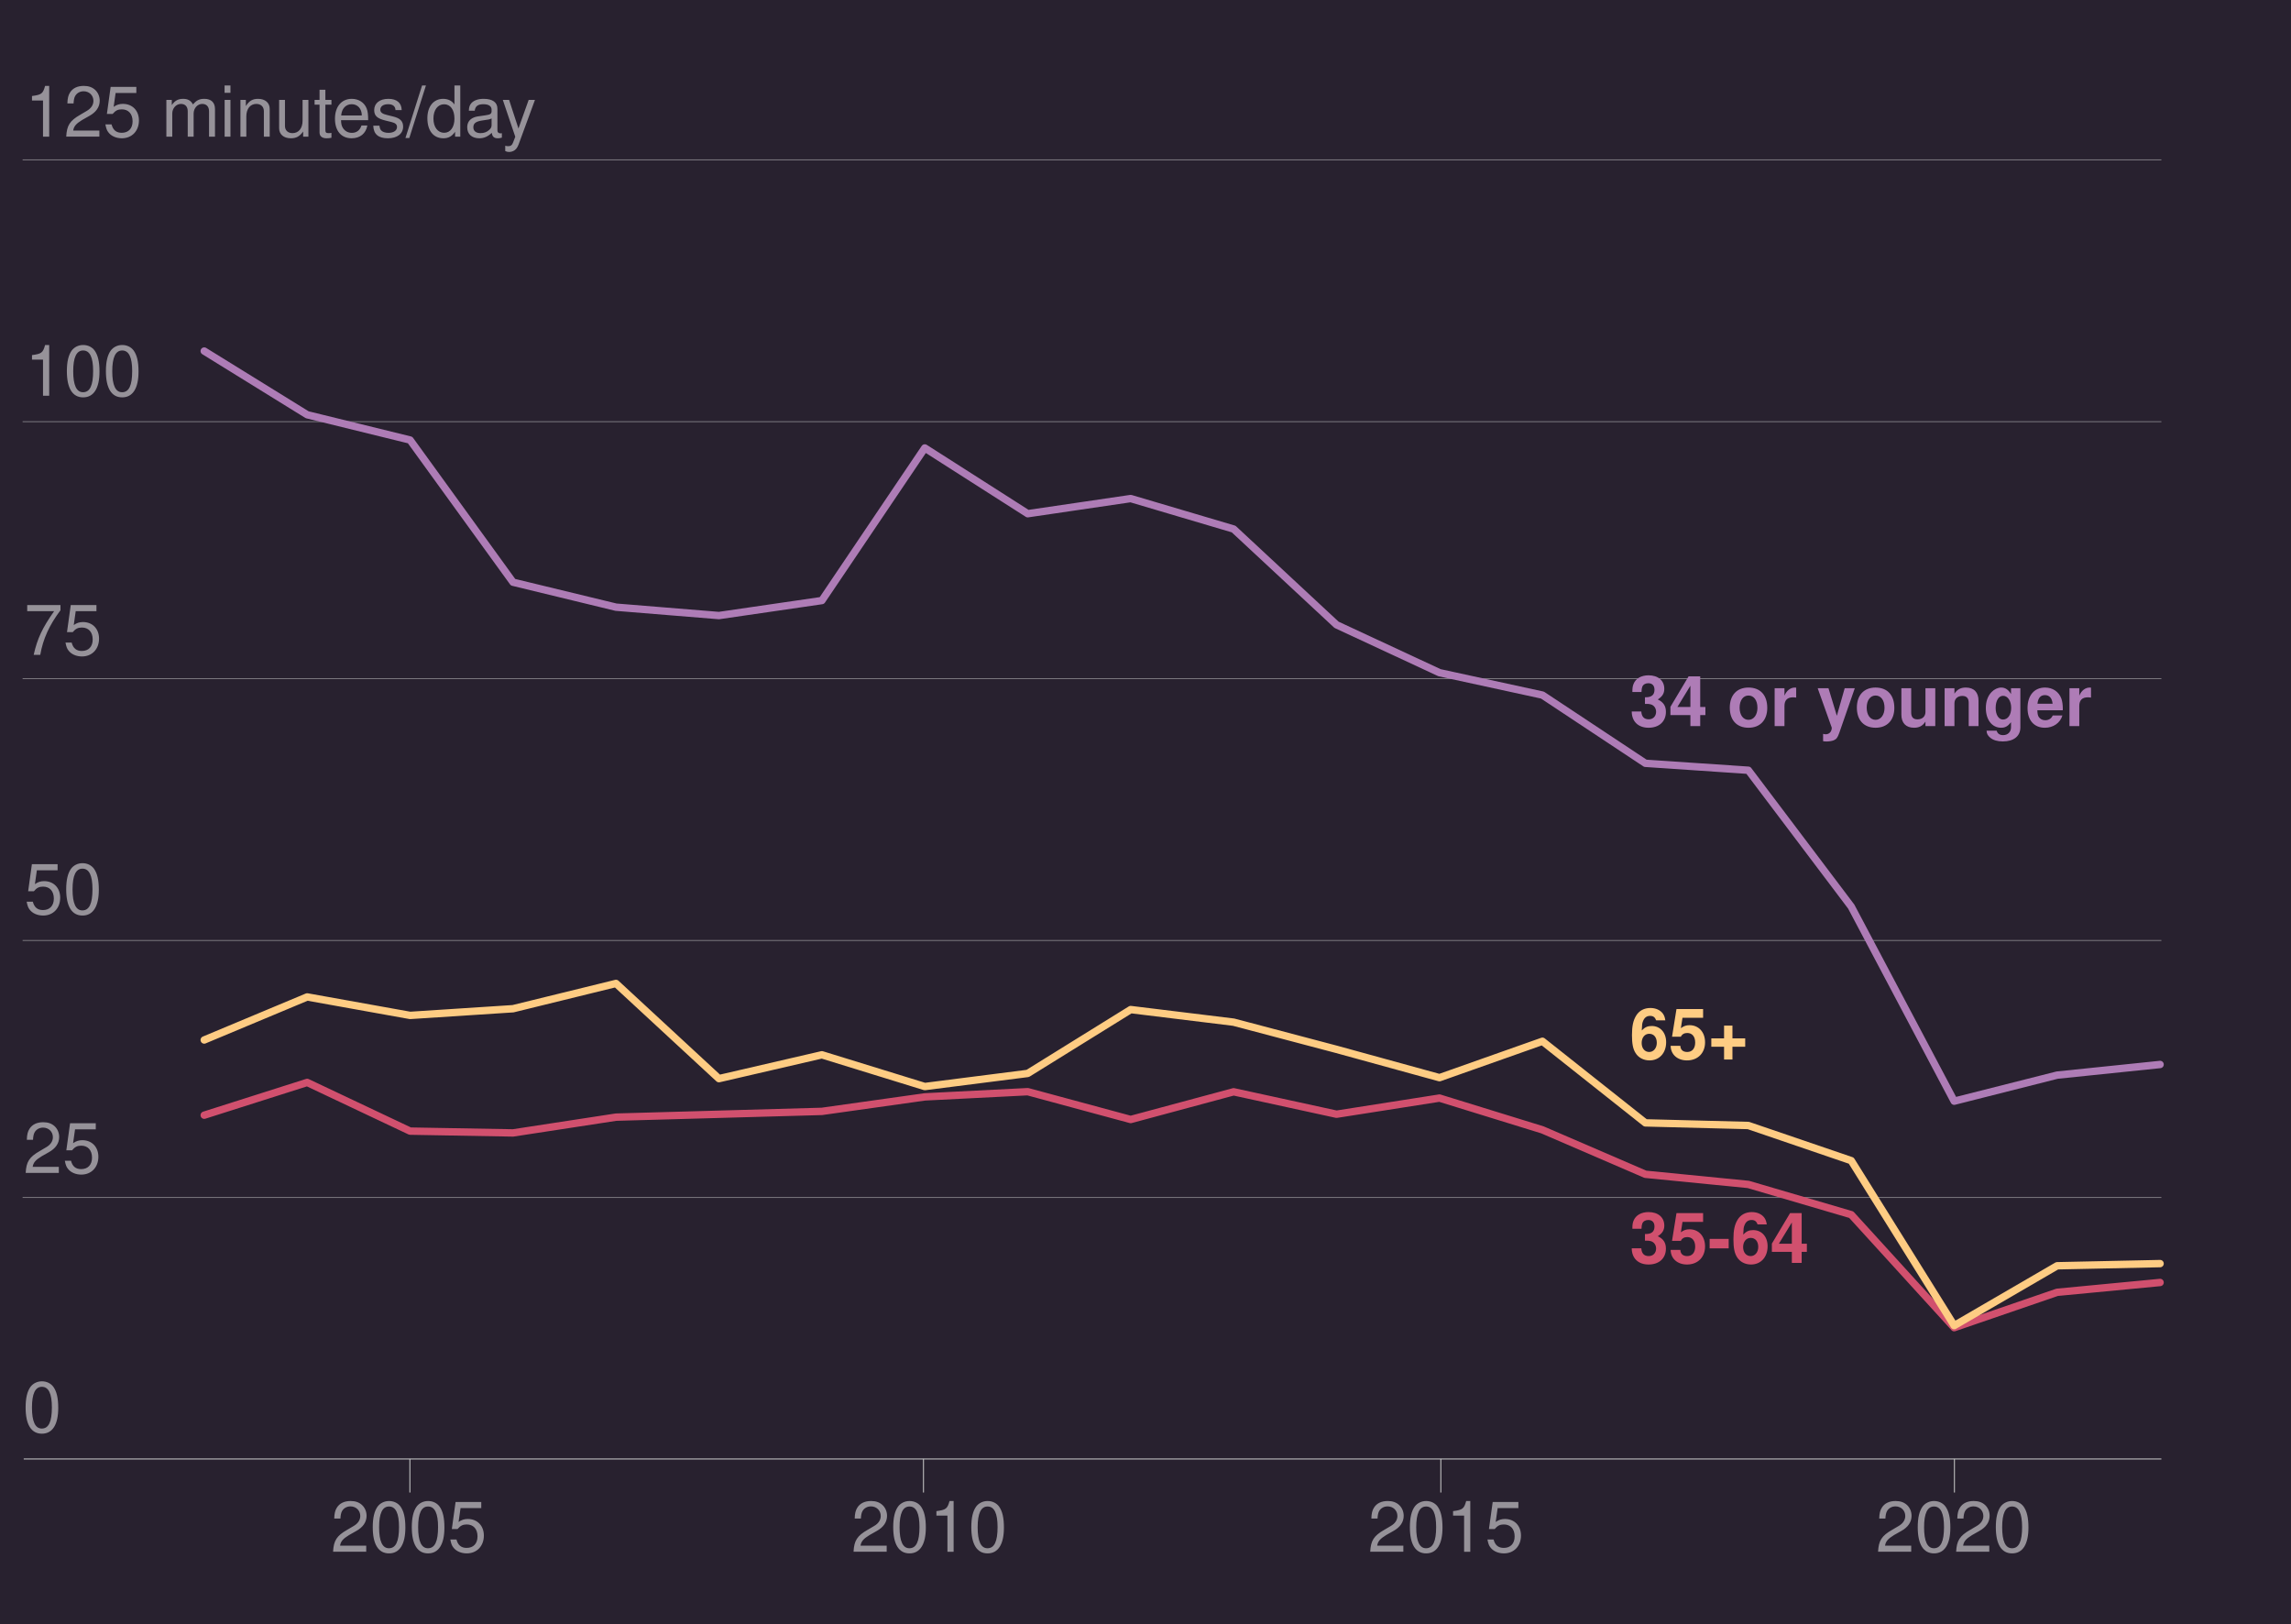
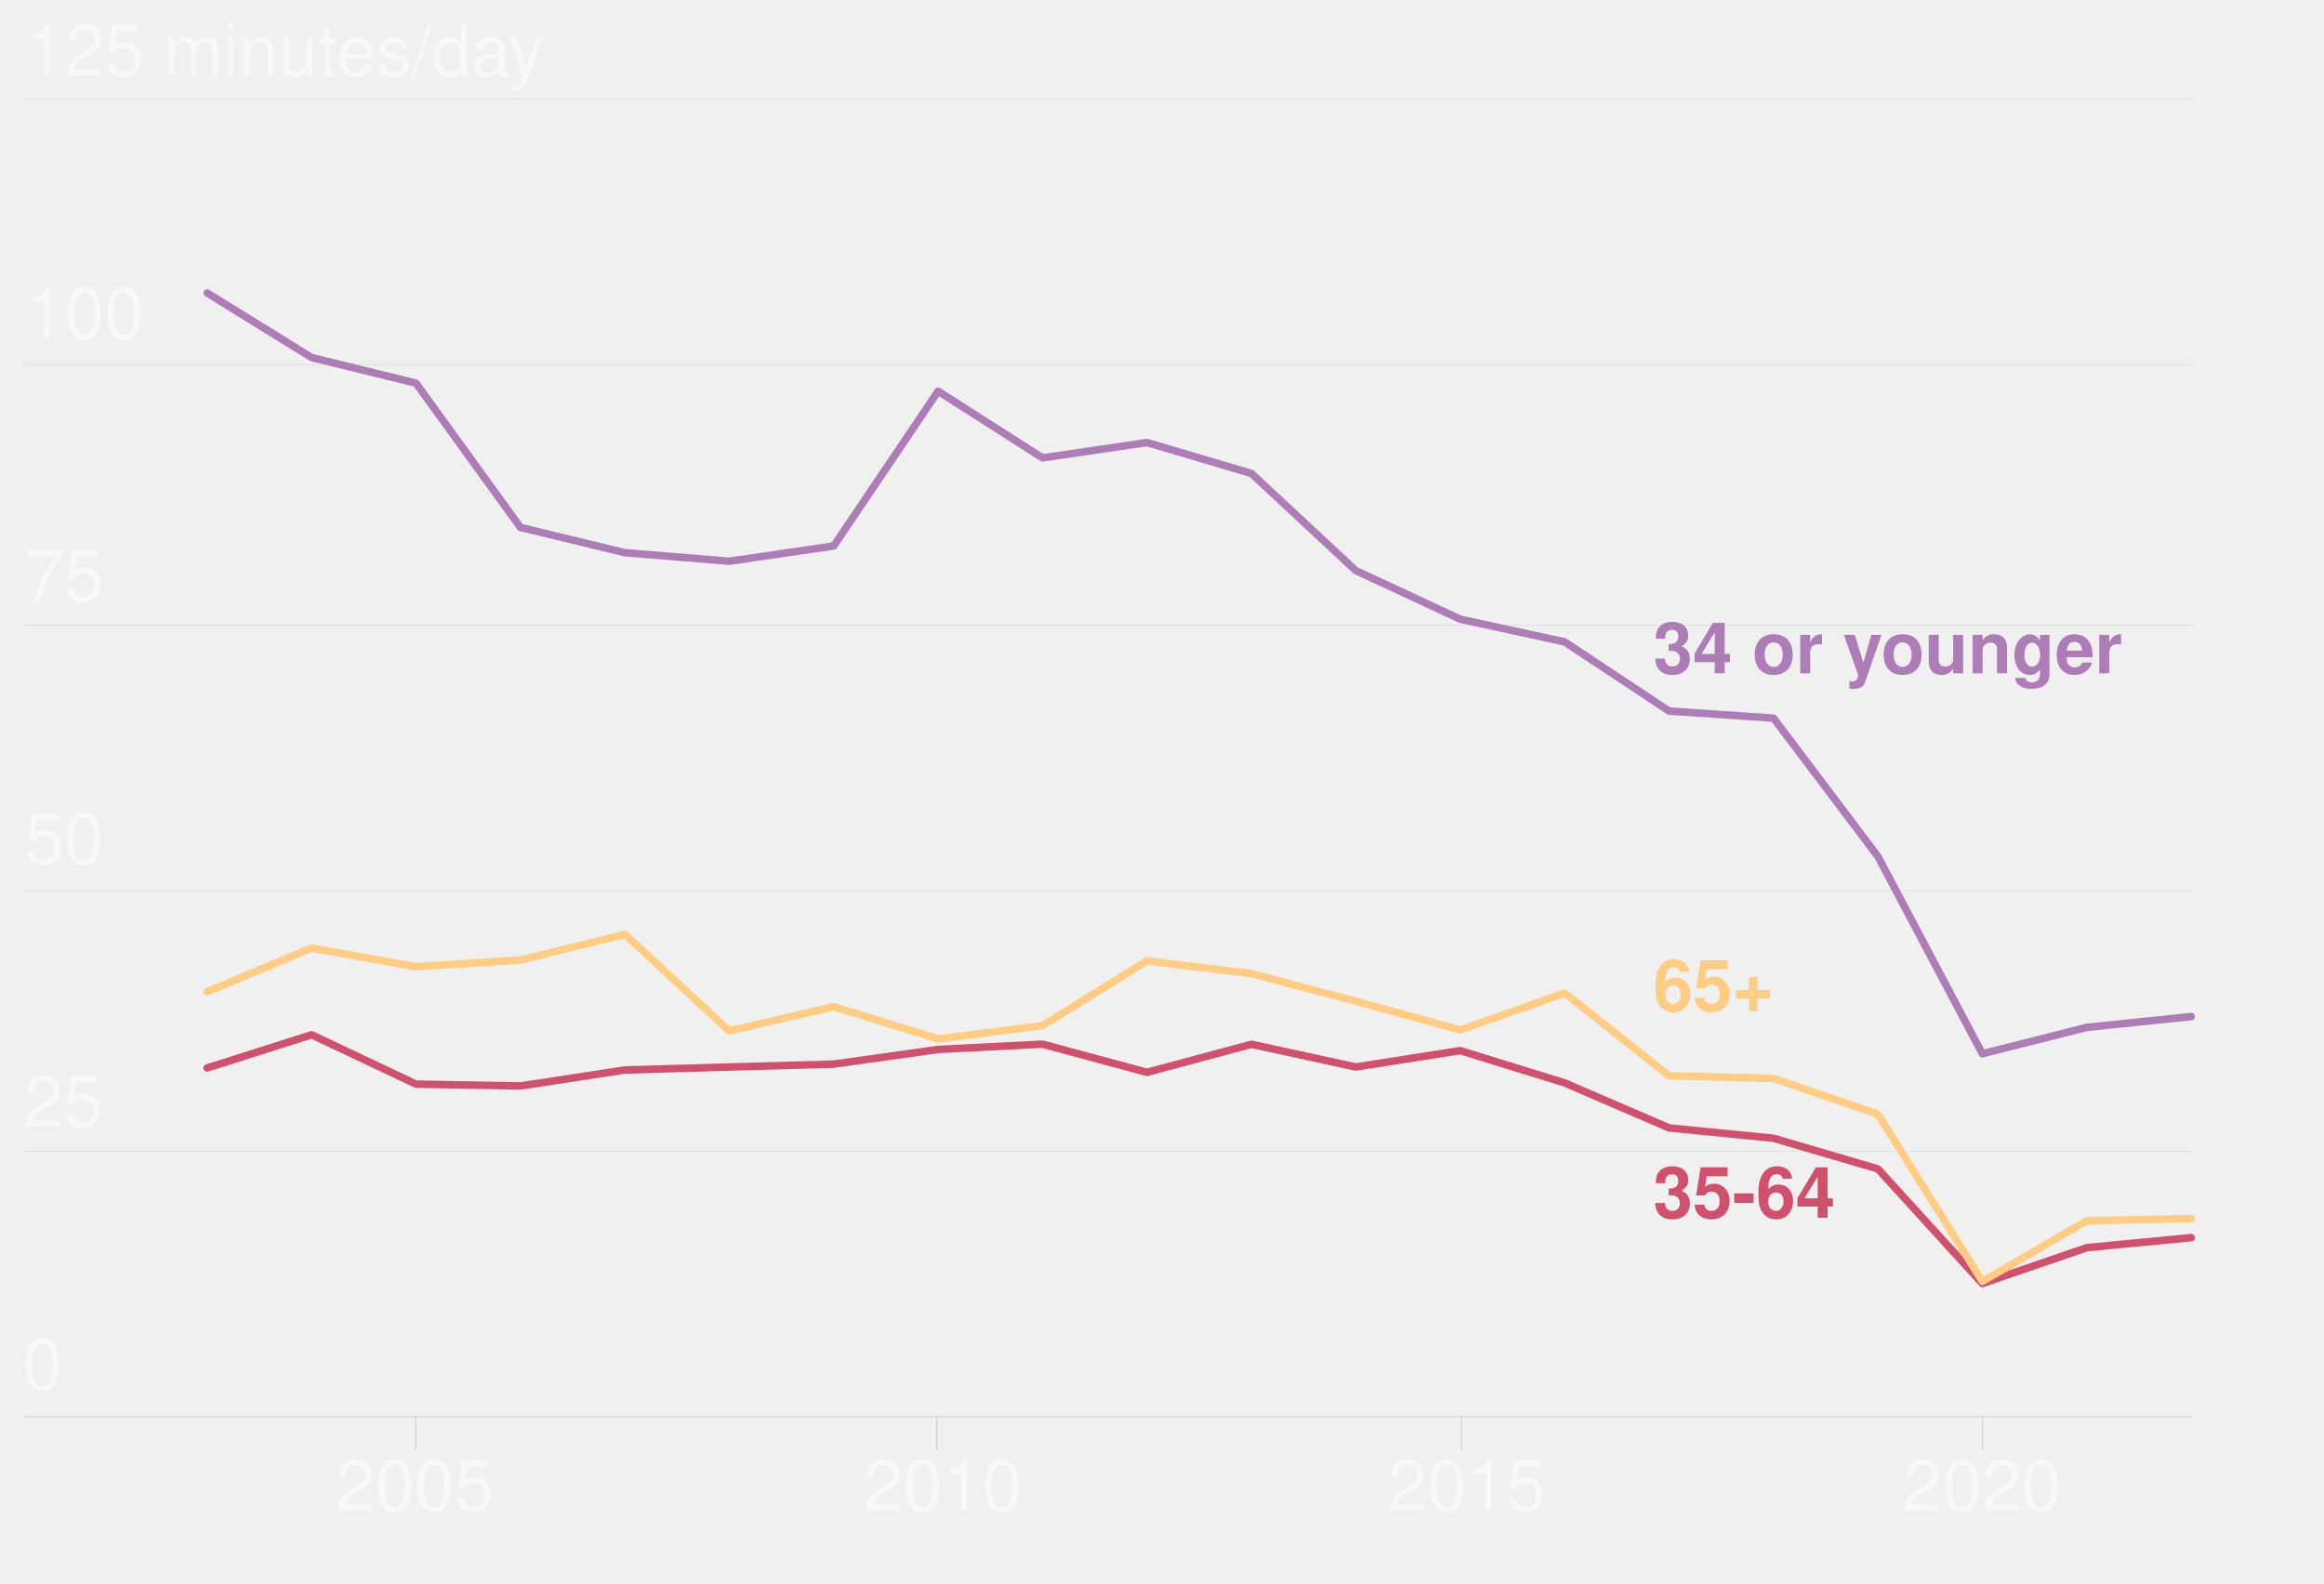
- <svg xmlns="http://www.w3.org/2000/svg" viewBox="0 0 620 439.33">
+ <svg xmlns="http://www.w3.org/2000/svg" id="a" viewBox="0 0 620 422.48">
  <defs>
-     <style>.c{fill:#28212f;}.d{fill:#fff;font-family:"National 2 Web", -apple-system, BlinkMacSystemFont, Helvetica, Arial, sans-serif;}.d,.e,.f,.g{font-size:19px;}.h{stroke:#fecc83;}.h,.i,.j{stroke-linecap:round;stroke-linejoin:round;stroke-width:2px;}.h,.i,.j,.k{fill:none;}.i{stroke:#d1506e;}.j{stroke:#ae7cb6;}.e{fill:#fecc83;}.e,.f,.g{font-weight: bold; font-family:"National 2 Web", -apple-system, BlinkMacSystemFont, Helvetica, Arial, sans-serif, 'National 2';}.f{fill:#ae7cb6;}.g{fill:#d1506e;}.l{opacity:.51;}.k{stroke:#ccc;stroke-miterlimit:10;stroke-width:.25px;}</style>
+     <style>.b{fill:#fff;font-family:"National 2 Web", -apple-system, BlinkMacSystemFont, Helvetica, Arial, sans-serif;}.b,.c,.d,.e{font-size:19px;}.f{stroke:#fecc83;}.f,.g,.h{stroke-linecap:round;stroke-linejoin:round;stroke-width:2px;}.f,.g,.h,.i{fill:none;}.g{stroke:#d1506e;}.h{stroke:#ae7cb6;}.c{fill:#fecc83;}.c,.d,.e{font-weight:bold;font-family:"National 2 Web", -apple-system, BlinkMacSystemFont, Helvetica, Arial, sans-serif;}.d{fill:#ae7cb6;}.e{fill:#d1506e;}.j{opacity:.51;}.i{stroke:#ccc;stroke-miterlimit:10;stroke-width:.25px;}</style>
  </defs>
-   <g id="a">
-     <rect class="c" x="-223.37" y="-2646.49" width="11086.49" height="5126.92" />
+   <g class="j">
+     <line class="i" x1="6.12" y1="307.19" x2="584.92" y2="307.19" />
+     <line class="i" x1="6.12" y1="237.65" x2="584.92" y2="237.65" />
+     <line class="i" x1="6.12" y1="166.8" x2="584.92" y2="166.8" />
+     <line class="i" x1="6.12" y1="97.26" x2="584.92" y2="97.26" />
+     <line class="i" x1="6.12" y1="26.41" x2="584.92" y2="26.41" />
+     <text class="b" transform="translate(6.12 370.67)">
+       <tspan x="0" y="0">0</tspan>
+     </text>
+     <text class="b" transform="translate(6.31 300.57)">
+       <tspan x="0" y="0">25</tspan>
+     </text>
+     <text class="b" transform="translate(6.54 230.46)">
+       <tspan x="0" y="0">50</tspan>
+     </text>
+     <text class="b" transform="translate(6.49 160.35)">
+       <tspan x="0" y="0">75</tspan>
+     </text>
+     <text class="b" transform="translate(6.72 90.24)">
+       <tspan x="0" y="0">100</tspan>
+     </text>
+     <text class="b" transform="translate(6.72 20.14)">
+       <tspan x="0" y="0">125 minutes/day</tspan>
+     </text>
  </g>
-   <g id="b">
-     <g>
-       <g class="l">
-         <line class="k" x1="6.12" y1="324.03" x2="584.92" y2="324.03" />
-         <line class="k" x1="6.12" y1="254.5" x2="584.92" y2="254.5" />
-         <line class="k" x1="6.12" y1="183.64" x2="584.92" y2="183.64" />
-         <line class="k" x1="6.12" y1="114.11" x2="584.92" y2="114.11" />
-         <line class="k" x1="6.12" y1="43.26" x2="584.92" y2="43.26" />
-         <text class="d" transform="translate(6.12 387.52)">
-           <tspan x="0" y="0">0</tspan>
-         </text>
-         <text class="d" transform="translate(6.31 317.41)">
-           <tspan x="0" y="0">25</tspan>
-         </text>
-         <text class="d" transform="translate(6.54 247.31)">
-           <tspan x="0" y="0">50</tspan>
-         </text>
-         <text class="d" transform="translate(6.49 177.2)">
-           <tspan x="0" y="0">75</tspan>
-         </text>
-         <text class="d" transform="translate(6.72 107.09)">
-           <tspan x="0" y="0">100</tspan>
-         </text>
-         <text class="d" transform="translate(6.72 36.98)">
-           <tspan x="0" y="0">125 minutes/day</tspan>
-         </text>
-       </g>
-       <line class="k" x1="110.92" y1="403.88" x2="110.92" y2="394.8" />
-       <line class="k" x1="249.92" y1="403.88" x2="249.92" y2="394.8" />
-       <line class="k" x1="389.92" y1="403.88" x2="389.92" y2="394.8" />
-       <line class="k" x1="528.92" y1="403.88" x2="528.92" y2="394.8" />
-       <line class="k" x1="6.42" y1="394.8" x2="584.92" y2="394.8" />
-       <g class="l">
-         <text class="d" transform="translate(89.5 419.91)">
-           <tspan x="0" y="0">2005</tspan>
-         </text>
-       </g>
-       <g class="l">
-         <text class="d" transform="translate(230.35 419.91)">
-           <tspan x="0" y="0">2010</tspan>
-         </text>
-       </g>
-       <g class="l">
-         <text class="d" transform="translate(370.17 419.91)">
-           <tspan x="0" y="0">2015</tspan>
-         </text>
-       </g>
-       <g class="l">
-         <text class="d" transform="translate(507.61 419.91)">
-           <tspan x="0" y="0">2020</tspan>
-         </text>
-       </g>
-       <text class="f" transform="translate(441.04 196.49)">
-         <tspan x="0" y="0">34 or younger</tspan>
-       </text>
-       <text class="g" transform="translate(441.04 341.74)">
-         <tspan x="0" y="0">35-64</tspan>
-       </text>
-       <text class="e" transform="translate(441.04 286.51)">
-         <tspan x="0" y="0">65+</tspan>
-       </text>
-       <polyline class="j" points="55.27 95 83.13 112.23 110.98 119.07 138.84 157.55 166.7 164.3 194.56 166.57 222.42 162.51 250.27 121.22 278.13 139.01 305.99 134.91 333.85 143.16 361.7 169.07 389.56 182.03 417.42 188.09 445.28 206.55 473.14 208.43 500.99 245.33 528.85 297.98 556.71 290.93 584.57 288.05" />
-       <polyline class="i" points="55.27 301.77 83.13 292.91 110.98 306.08 138.84 306.57 166.7 302.3 194.56 301.52 222.42 300.74 250.27 296.82 278.13 295.41 305.99 302.94 333.85 295.44 361.7 301.51 389.56 297.14 417.42 305.74 445.28 317.76 473.14 320.51 500.99 328.69 528.85 359.27 556.71 349.7 584.57 347.04" />
-       <polyline class="h" points="55.27 281.42 83.13 269.77 110.98 274.77 138.84 272.96 166.7 266.12 194.56 291.88 222.42 285.43 250.27 294.02 278.13 290.47 305.99 273.19 333.85 276.6 361.7 283.96 389.56 291.62 417.42 281.77 445.28 303.85 473.14 304.56 500.99 314.07 528.85 358.71 556.71 342.52 584.57 341.93" />
-     </g>
+   <line class="i" x1="110.92" y1="387.04" x2="110.92" y2="377.96" />
+   <line class="i" x1="249.92" y1="387.04" x2="249.92" y2="377.96" />
+   <line class="i" x1="389.92" y1="387.04" x2="389.92" y2="377.96" />
+   <line class="i" x1="528.92" y1="387.04" x2="528.92" y2="377.96" />
+   <line class="i" x1="6.42" y1="377.96" x2="584.92" y2="377.96" />
+   <g class="j">
+     <text class="b" transform="translate(89.5 403.07)">
+       <tspan x="0" y="0">2005</tspan>
+     </text>
  </g>
+   <g class="j">
+     <text class="b" transform="translate(230.35 403.07)">
+       <tspan x="0" y="0">2010</tspan>
+     </text>
+   </g>
+   <g class="j">
+     <text class="b" transform="translate(370.17 403.07)">
+       <tspan x="0" y="0">2015</tspan>
+     </text>
+   </g>
+   <g class="j">
+     <text class="b" transform="translate(507.61 403.07)">
+       <tspan x="0" y="0">2020</tspan>
+     </text>
+   </g>
+   <text class="d" transform="translate(441.04 179.64)">
+     <tspan x="0" y="0">34 or younger</tspan>
+   </text>
+   <text class="e" transform="translate(441.04 324.89)">
+     <tspan x="0" y="0">35-64</tspan>
+   </text>
+   <text class="c" transform="translate(441.04 269.67)">
+     <tspan x="0" y="0">65+</tspan>
+   </text>
+   <polyline class="h" points="55.27 78.16 83.13 95.39 110.98 102.22 138.84 140.71 166.7 147.45 194.56 149.73 222.42 145.66 250.27 104.37 278.13 122.16 305.99 118.06 333.85 126.31 361.7 152.22 389.56 165.19 417.42 171.25 445.28 189.7 473.14 191.59 500.99 228.49 528.85 281.13 556.71 274.09 584.57 271.21" />
+   <polyline class="g" points="55.27 284.92 83.13 276.06 110.98 289.23 138.84 289.72 166.7 285.46 194.56 284.67 222.42 283.89 250.27 279.98 278.13 278.57 305.99 286.09 333.85 278.6 361.7 284.66 389.56 280.29 417.42 288.9 445.28 300.91 473.14 303.67 500.99 311.85 528.85 342.43 556.71 332.86 584.57 330.19" />
+   <polyline class="f" points="55.27 264.58 83.13 252.92 110.98 257.92 138.84 256.12 166.7 249.28 194.56 275.03 222.42 268.58 250.27 277.18 278.13 273.63 305.99 256.34 333.85 259.75 361.7 267.12 389.56 274.78 417.42 264.92 445.28 287.01 473.14 287.71 500.99 297.23 528.85 341.86 556.71 325.68 584.57 325.09" />
</svg>
